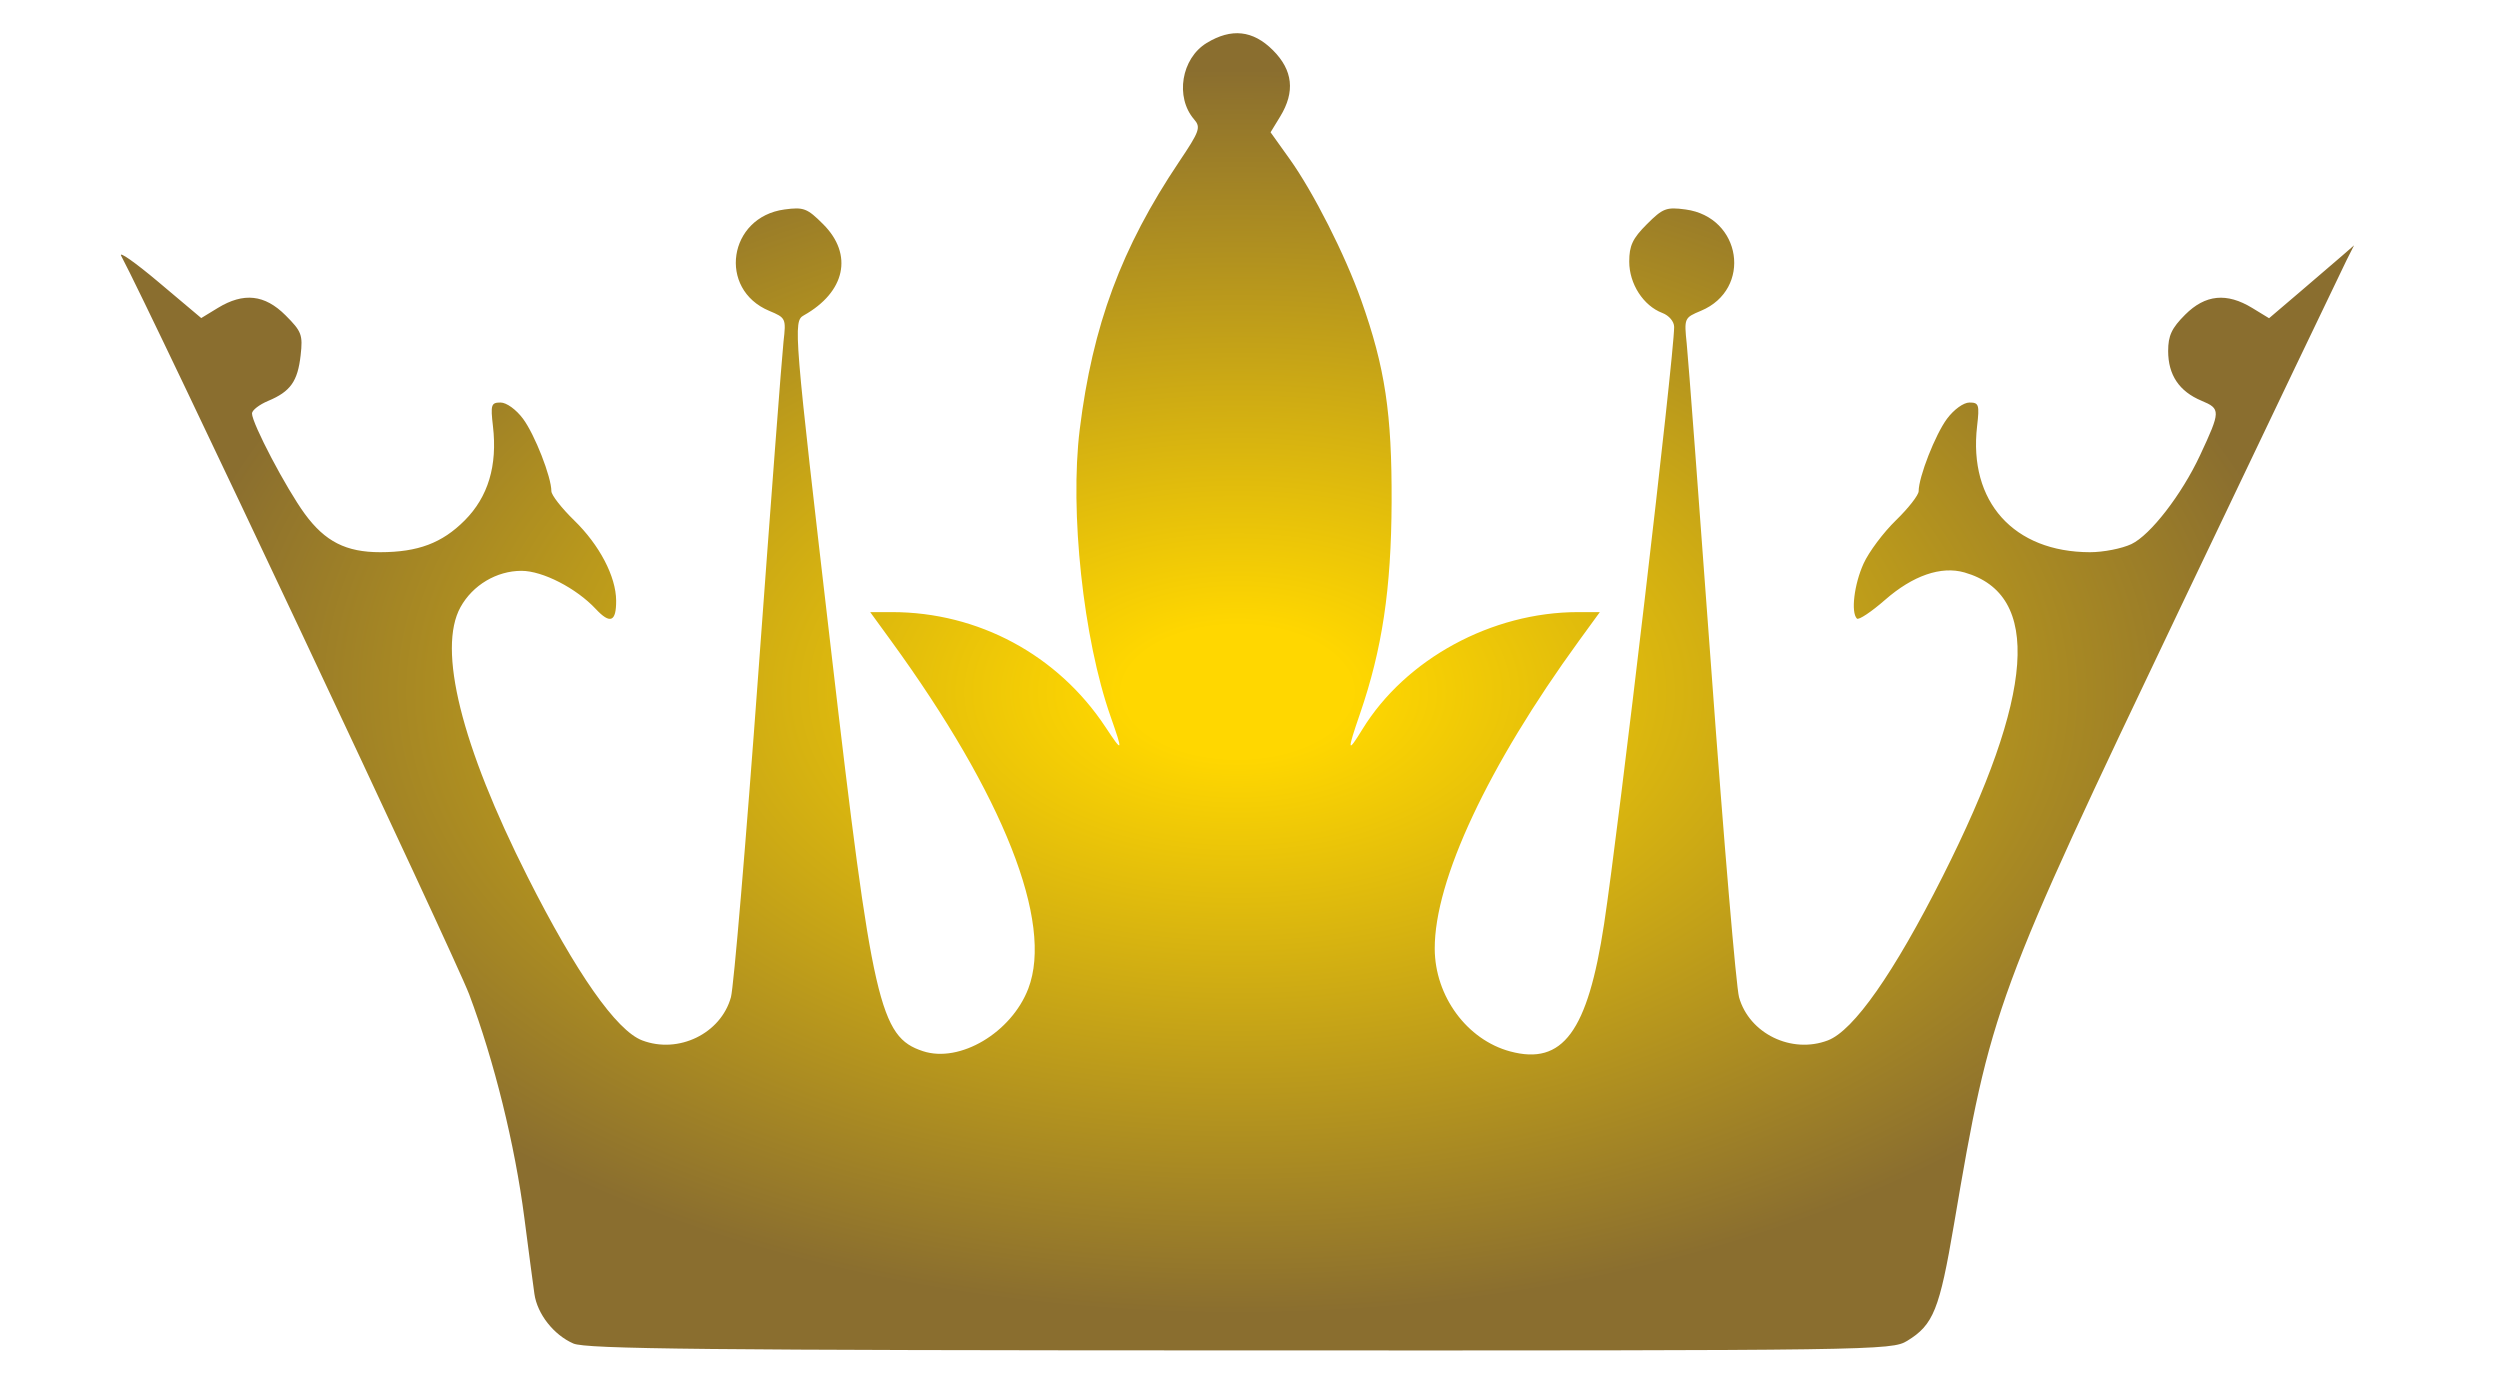
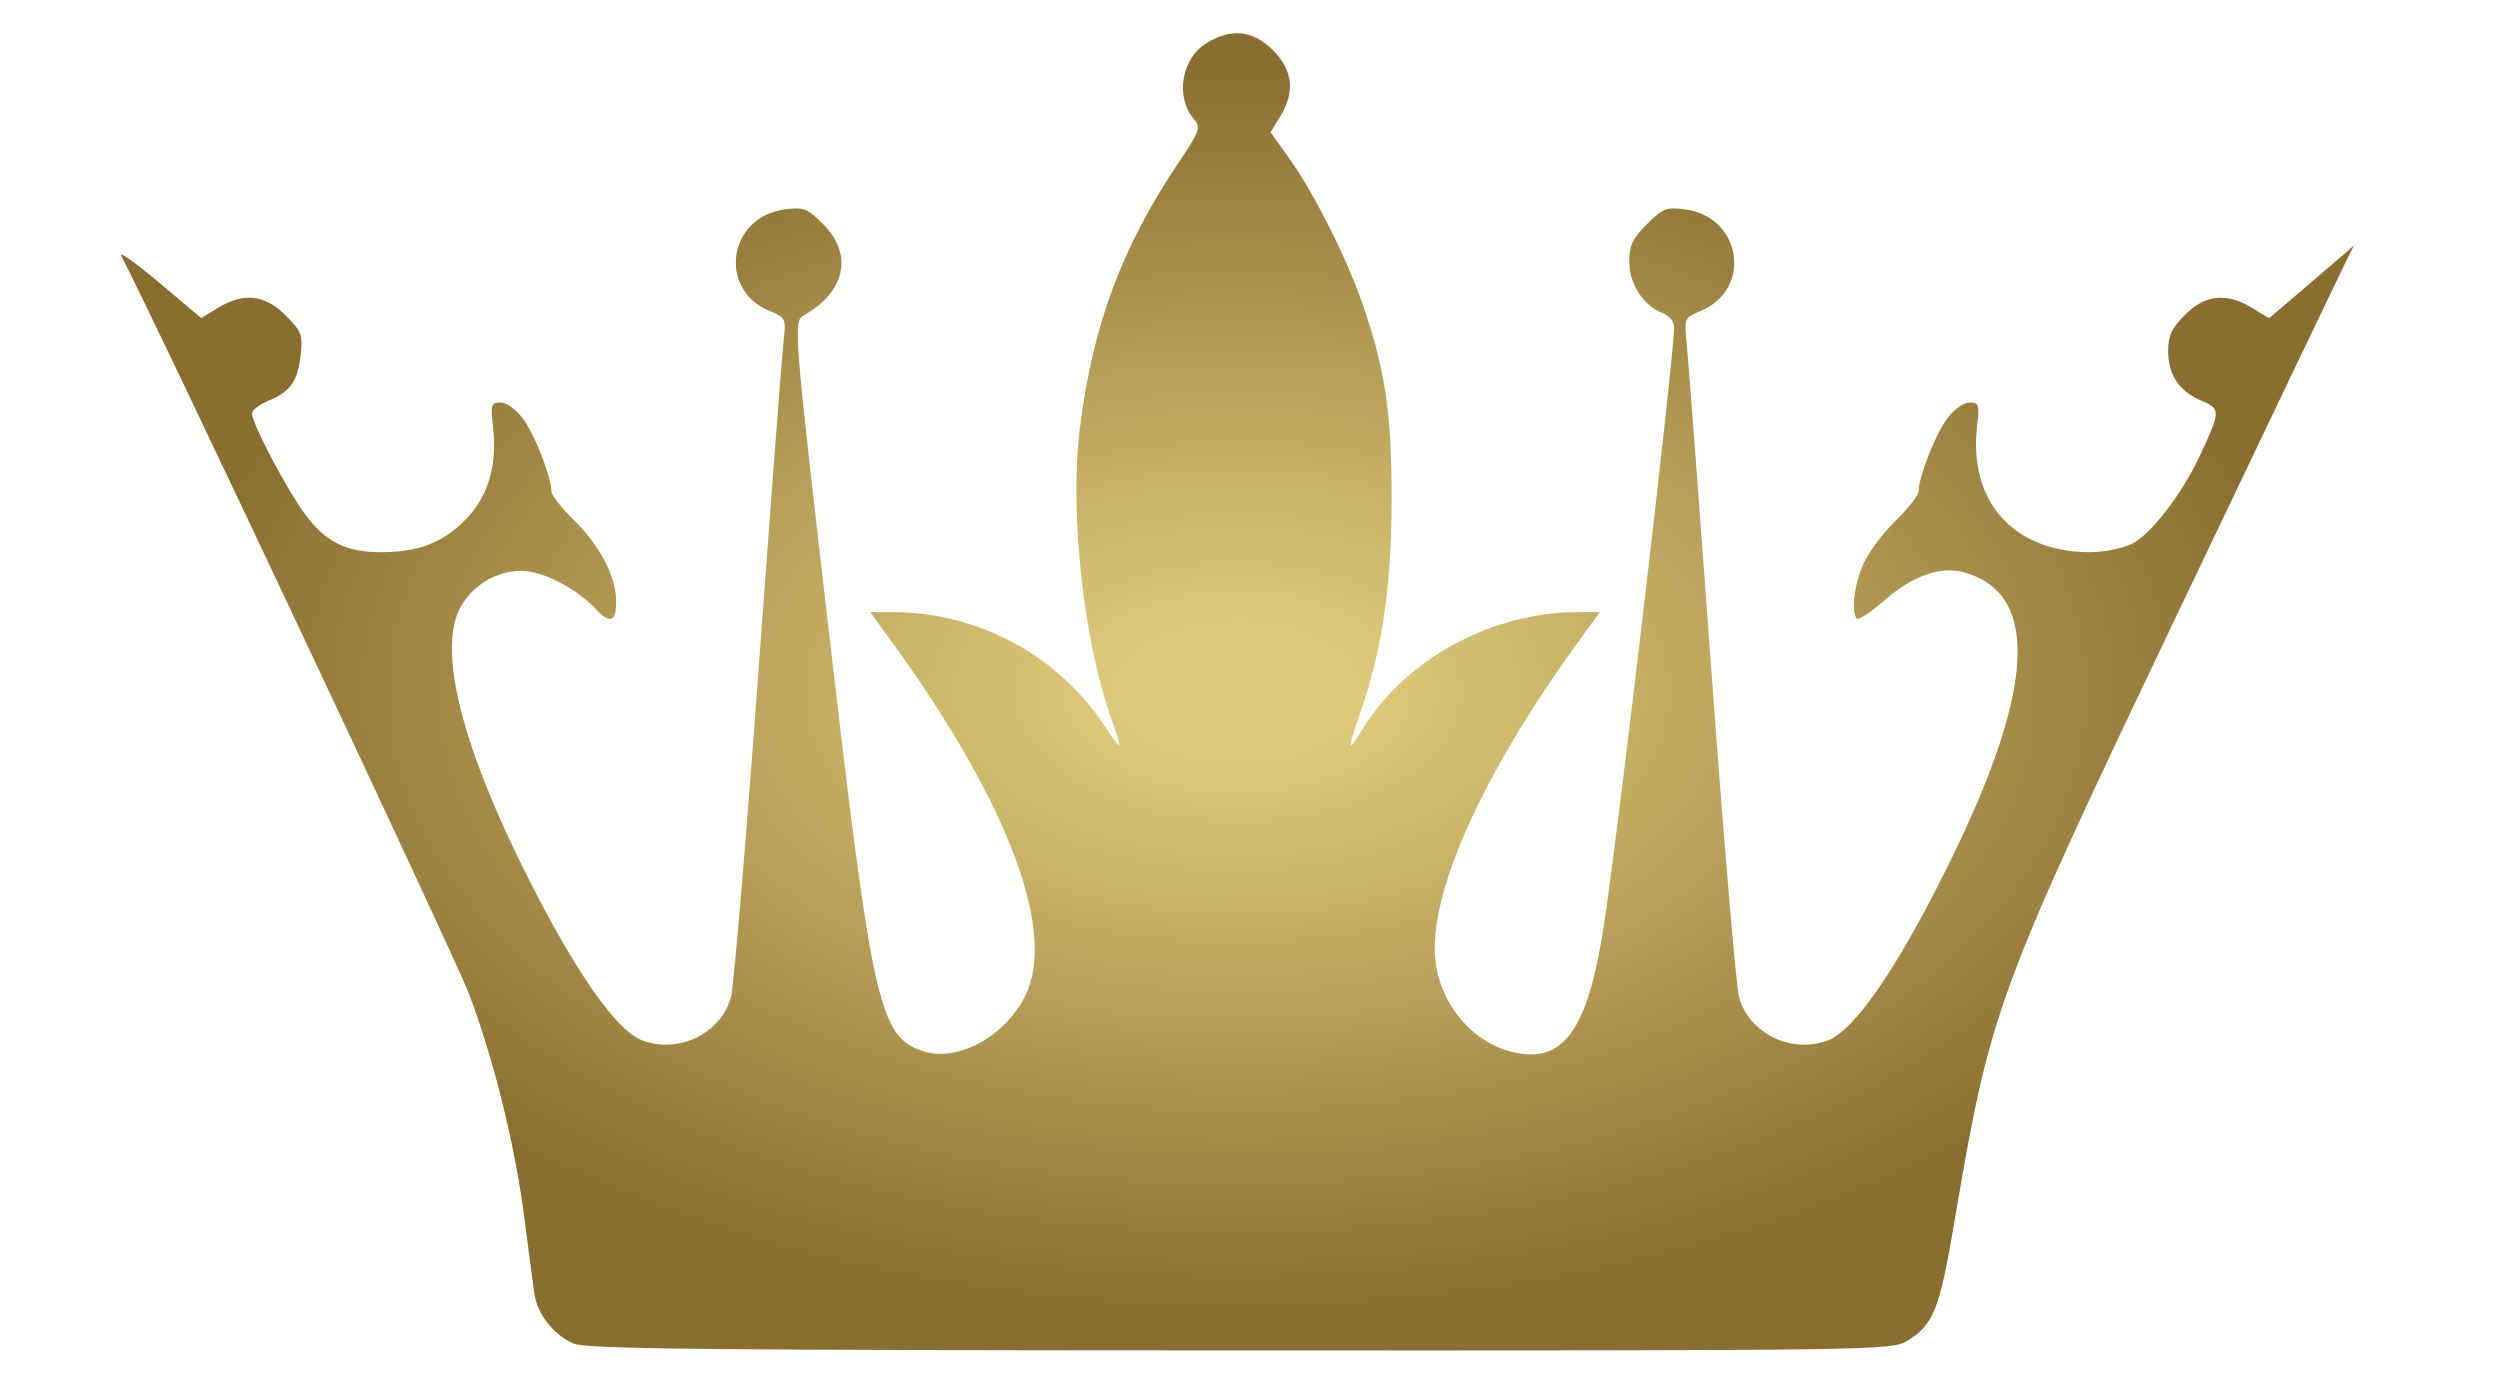
<svg xmlns="http://www.w3.org/2000/svg" viewBox="0 0 668 368">
  <defs>
    <radialGradient id="gradient">
-       <stop offset="10%" stop-color="gold" />
+       <stop offset="10%" stop-color="#deca7a" />
      <stop offset="95%" stop-color="#8A6E2F" />
    </radialGradient>
  </defs>
  <path fill="url(#gradient)" d="M153.218 358.994c-5.252-2.287-9.649-7.873-10.421-13.24-.333-2.31-1.542-11.461-2.689-20.338-2.519-19.502-8.05-41.905-14.751-59.741-3.725-9.913-84.973-182.338-92.977-197.313-.742-1.39 3.767 1.782 10.021 7.049l11.371 9.576 4.446-2.711c6.887-4.198 12.519-3.581 18.082 1.982 4.302 4.302 4.646 5.212 4.03 10.666-.786 6.981-2.723 9.705-8.666 12.19-2.383.996-4.333 2.508-4.333 3.36 0 2.66 9.176 20.107 14.124 26.854 5.418 7.388 11.027 10.23 20.166 10.22 10.068-.012 16.503-2.434 22.532-8.48 6.284-6.302 8.787-14.632 7.565-25.18-.668-5.76-.483-6.332 2.038-6.332 1.578 0 4.16 1.866 5.994 4.333 3.135 4.217 7.58 15.57 7.58 19.356 0 1.035 2.735 4.54 6.077 7.787 6.77 6.58 11.184 15.01 11.228 21.445.04 5.694-1.592 6.367-5.444 2.244-5.203-5.57-14.21-10.196-19.853-10.196-6.63 0-13.03 3.811-16.289 9.697-6.2 11.202.188 36.918 17.886 72 13.038 25.843 23.768 41.157 30.672 43.777 9.696 3.678 21.015-1.835 23.697-11.542.745-2.696 4.049-41.801 7.343-86.901 3.294-45.1 6.314-84.835 6.71-88.299.706-6.151.618-6.342-3.81-8.192-13.84-5.783-10.934-25.082 4.08-27.096 5.126-.687 6.05-.334 10.333 3.95 8.08 8.08 5.94 18.1-5.204 24.358-2.846 1.598-2.674 3.696 7.364 89.945 10.972 94.275 12.937 102.836 24.48 106.646 9.86 3.254 23.668-4.948 28.169-16.734 6.757-17.694-6.607-51.547-36.678-92.912l-5.574-7.666h5.829c23.025 0 44.303 11.446 57.007 30.666 4.684 7.085 4.787 6.877 1.387-2.796-7.287-20.733-10.942-54.76-8.236-76.667 3.438-27.832 11.129-48.55 26.55-71.53 5.502-8.197 5.857-9.2 4.011-11.333-5.119-5.917-3.419-16.279 3.348-20.405 6.621-4.037 12.377-3.41 17.718 1.931 5.336 5.336 5.969 11.096 1.944 17.698l-2.58 4.23 5.078 7.103c6.357 8.892 14.804 25.562 19.139 37.77 6.38 17.966 8.224 30.22 8.127 54-.095 23.124-2.504 39.213-8.466 56.543-3.46 10.058-3.366 10.663.646 4.123 11.533-18.802 34.582-31.333 57.63-31.333h5.829l-5.574 7.666c-24.299 33.424-38.624 64.015-38.544 82.307.056 12.667 8.609 24.3 20.153 27.409 14.061 3.786 20.723-5.25 25.1-34.05 3.962-26.075 18.718-151.83 18.718-159.527 0-1.443-1.363-3.056-3.158-3.739-5.07-1.927-8.842-7.778-8.842-13.713 0-4.272.903-6.19 4.704-9.99 4.283-4.284 5.207-4.637 10.333-3.95 14.992 2.01 17.923 21.312 4.113 27.082-4.459 1.863-4.495 1.948-3.781 8.86.396 3.838 3.393 43.578 6.659 88.311 3.266 44.734 6.557 83.54 7.312 86.235 2.725 9.718 14.027 15.218 23.717 11.542 6.904-2.62 17.634-17.934 30.672-43.777 24.63-48.822 26.541-75.328 5.858-81.26-6.247-1.792-13.785.81-21.237 7.33-3.668 3.208-7.048 5.455-7.51 4.993-1.648-1.649-.74-9.154 1.78-14.705 1.409-3.104 5.295-8.3 8.637-11.548 3.342-3.248 6.076-6.752 6.076-7.787 0-3.787 4.446-15.14 7.581-19.356 1.834-2.467 4.416-4.333 5.994-4.333 2.521 0 2.706.573 2.038 6.333-2.334 20.143 9.767 33.636 30.186 33.66 3.556.003 8.53-.973 11.053-2.17 5.075-2.409 13.43-13.22 18.34-23.731 5.524-11.827 5.54-12.418.39-14.57-5.964-2.491-8.915-6.89-8.915-13.286 0-4.102.936-6.106 4.533-9.703 5.395-5.395 11.103-5.964 17.949-1.791l4.482 2.732 8.184-6.973c4.502-3.836 9.612-8.218 11.355-9.738l3.17-2.763-2.018 4c-1.11 2.2-20.912 43.6-44.006 92-49.973 104.735-51.03 107.607-60.868 165.553-3.88 22.853-5.503 26.893-12.52 31.172-4.167 2.54-8.097 2.597-178.261 2.55-142.625-.038-174.742-.37-178.113-1.837z" />
</svg>
